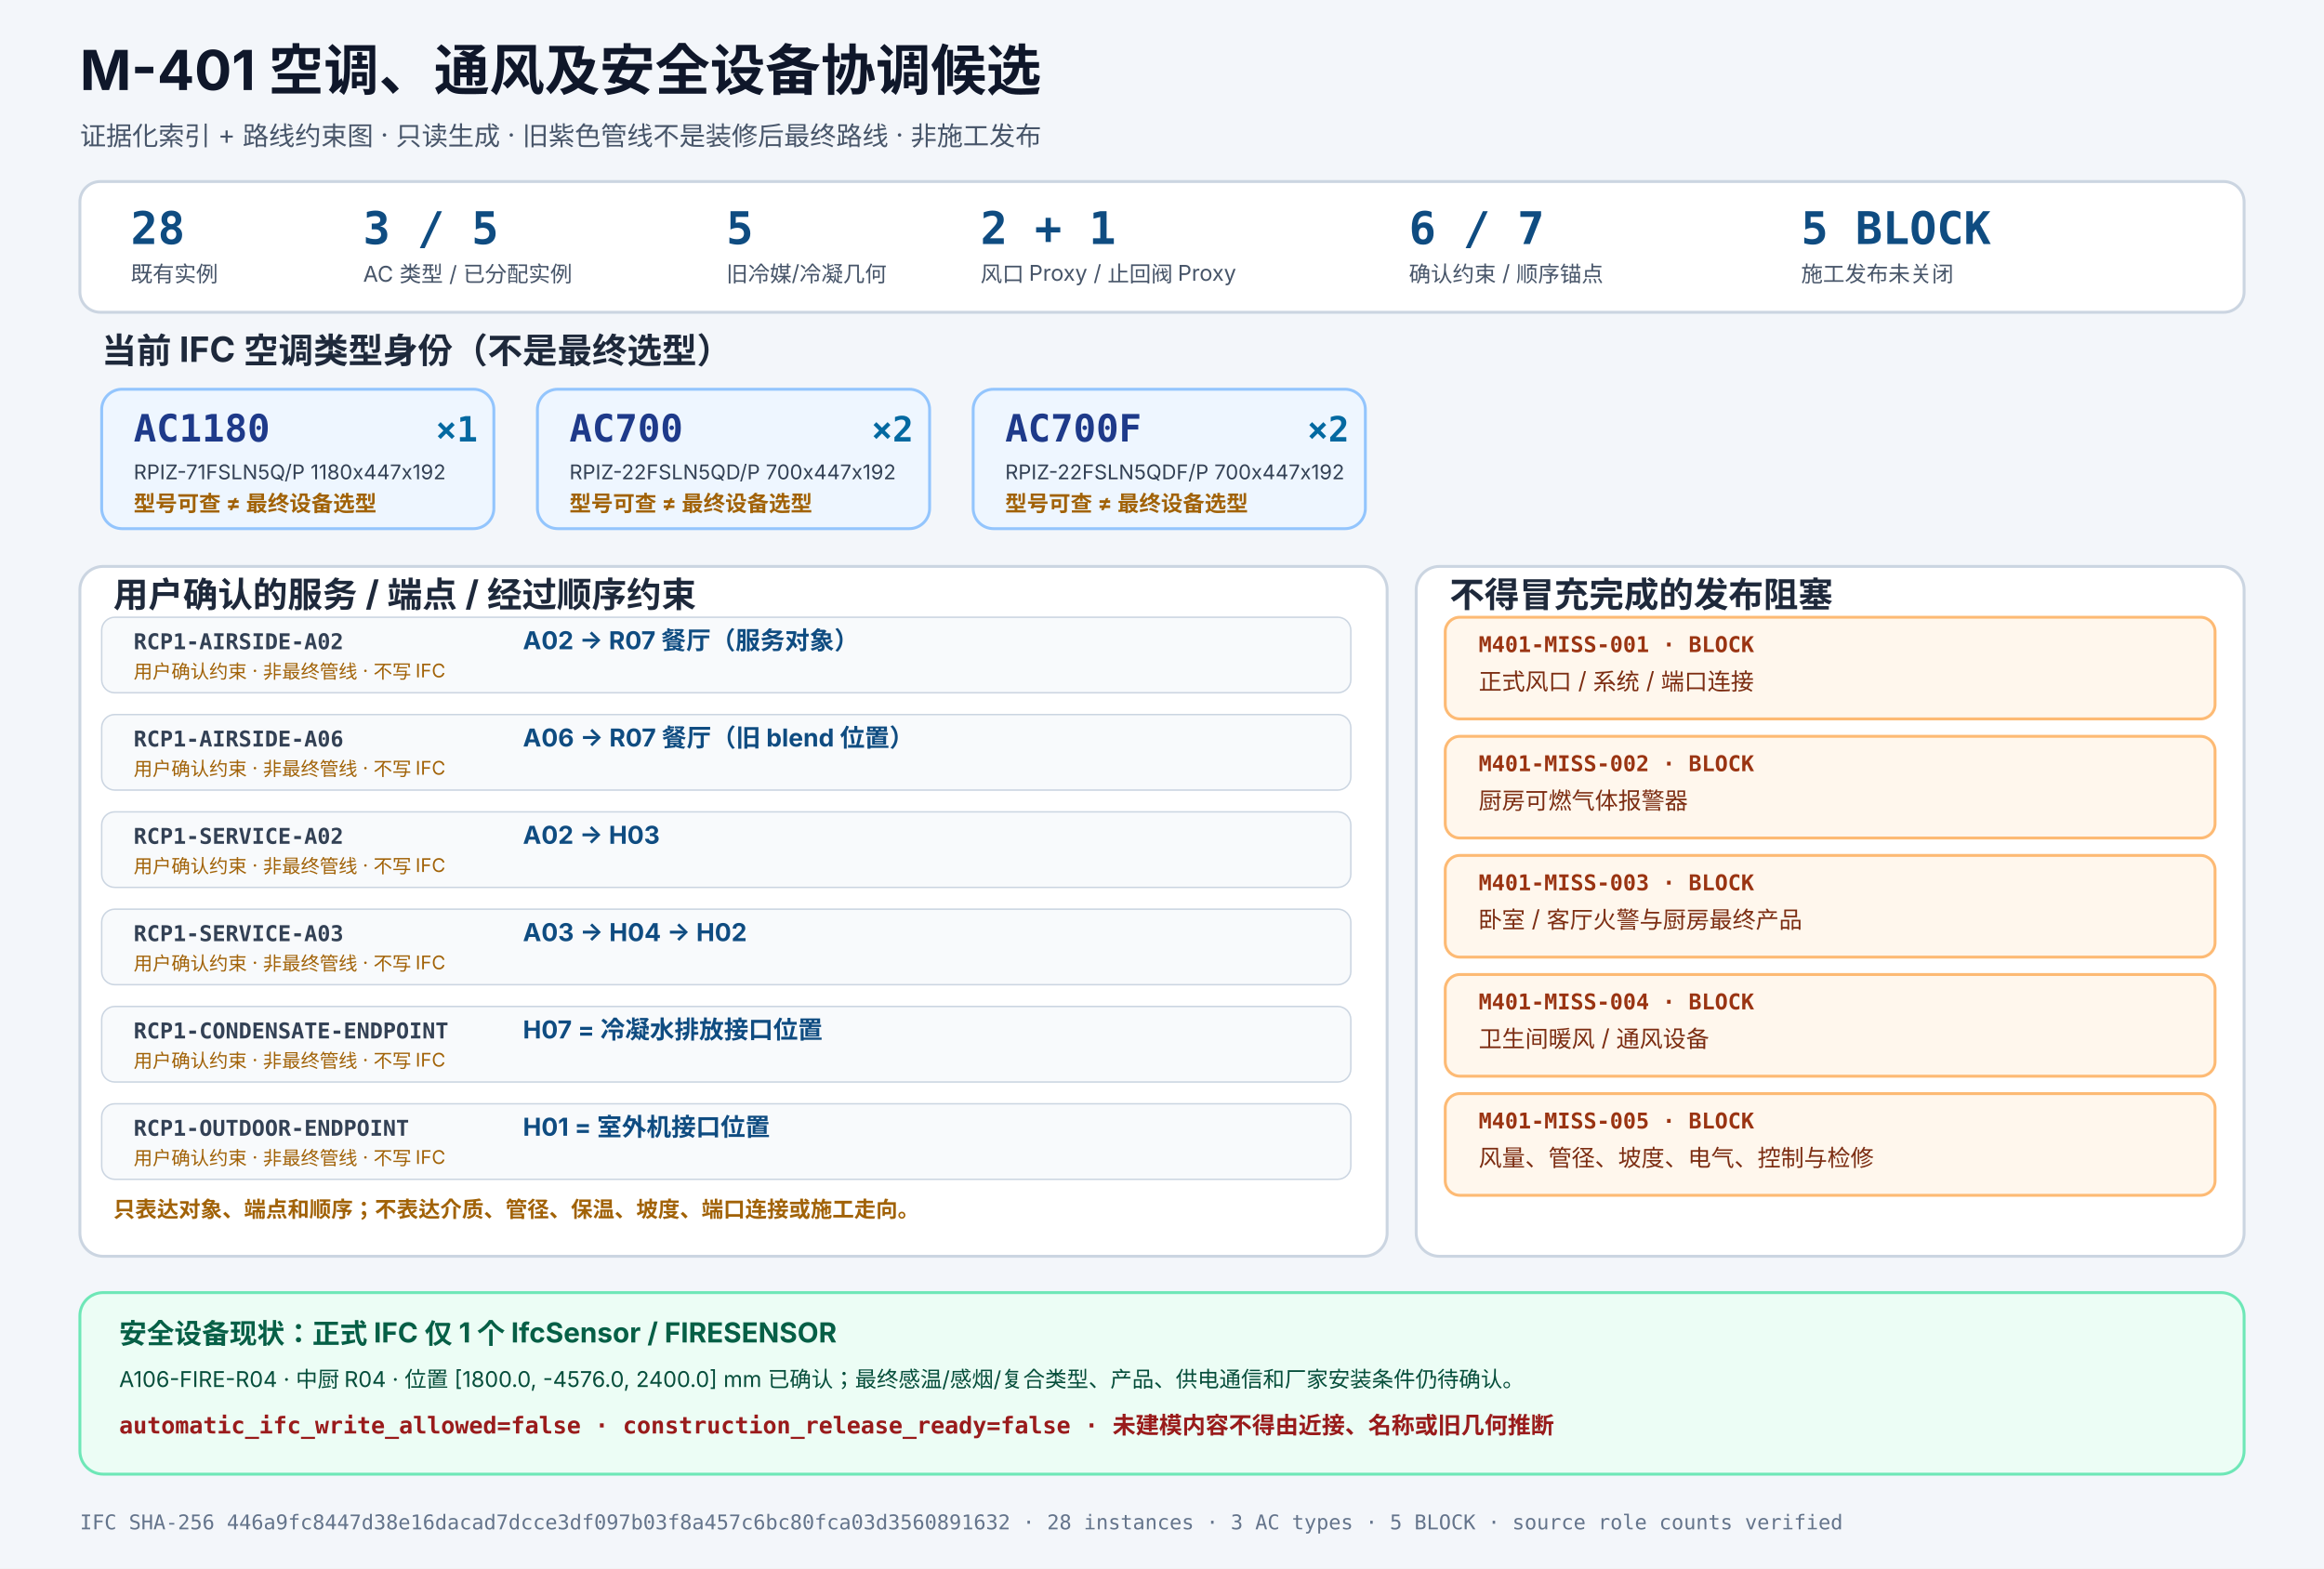
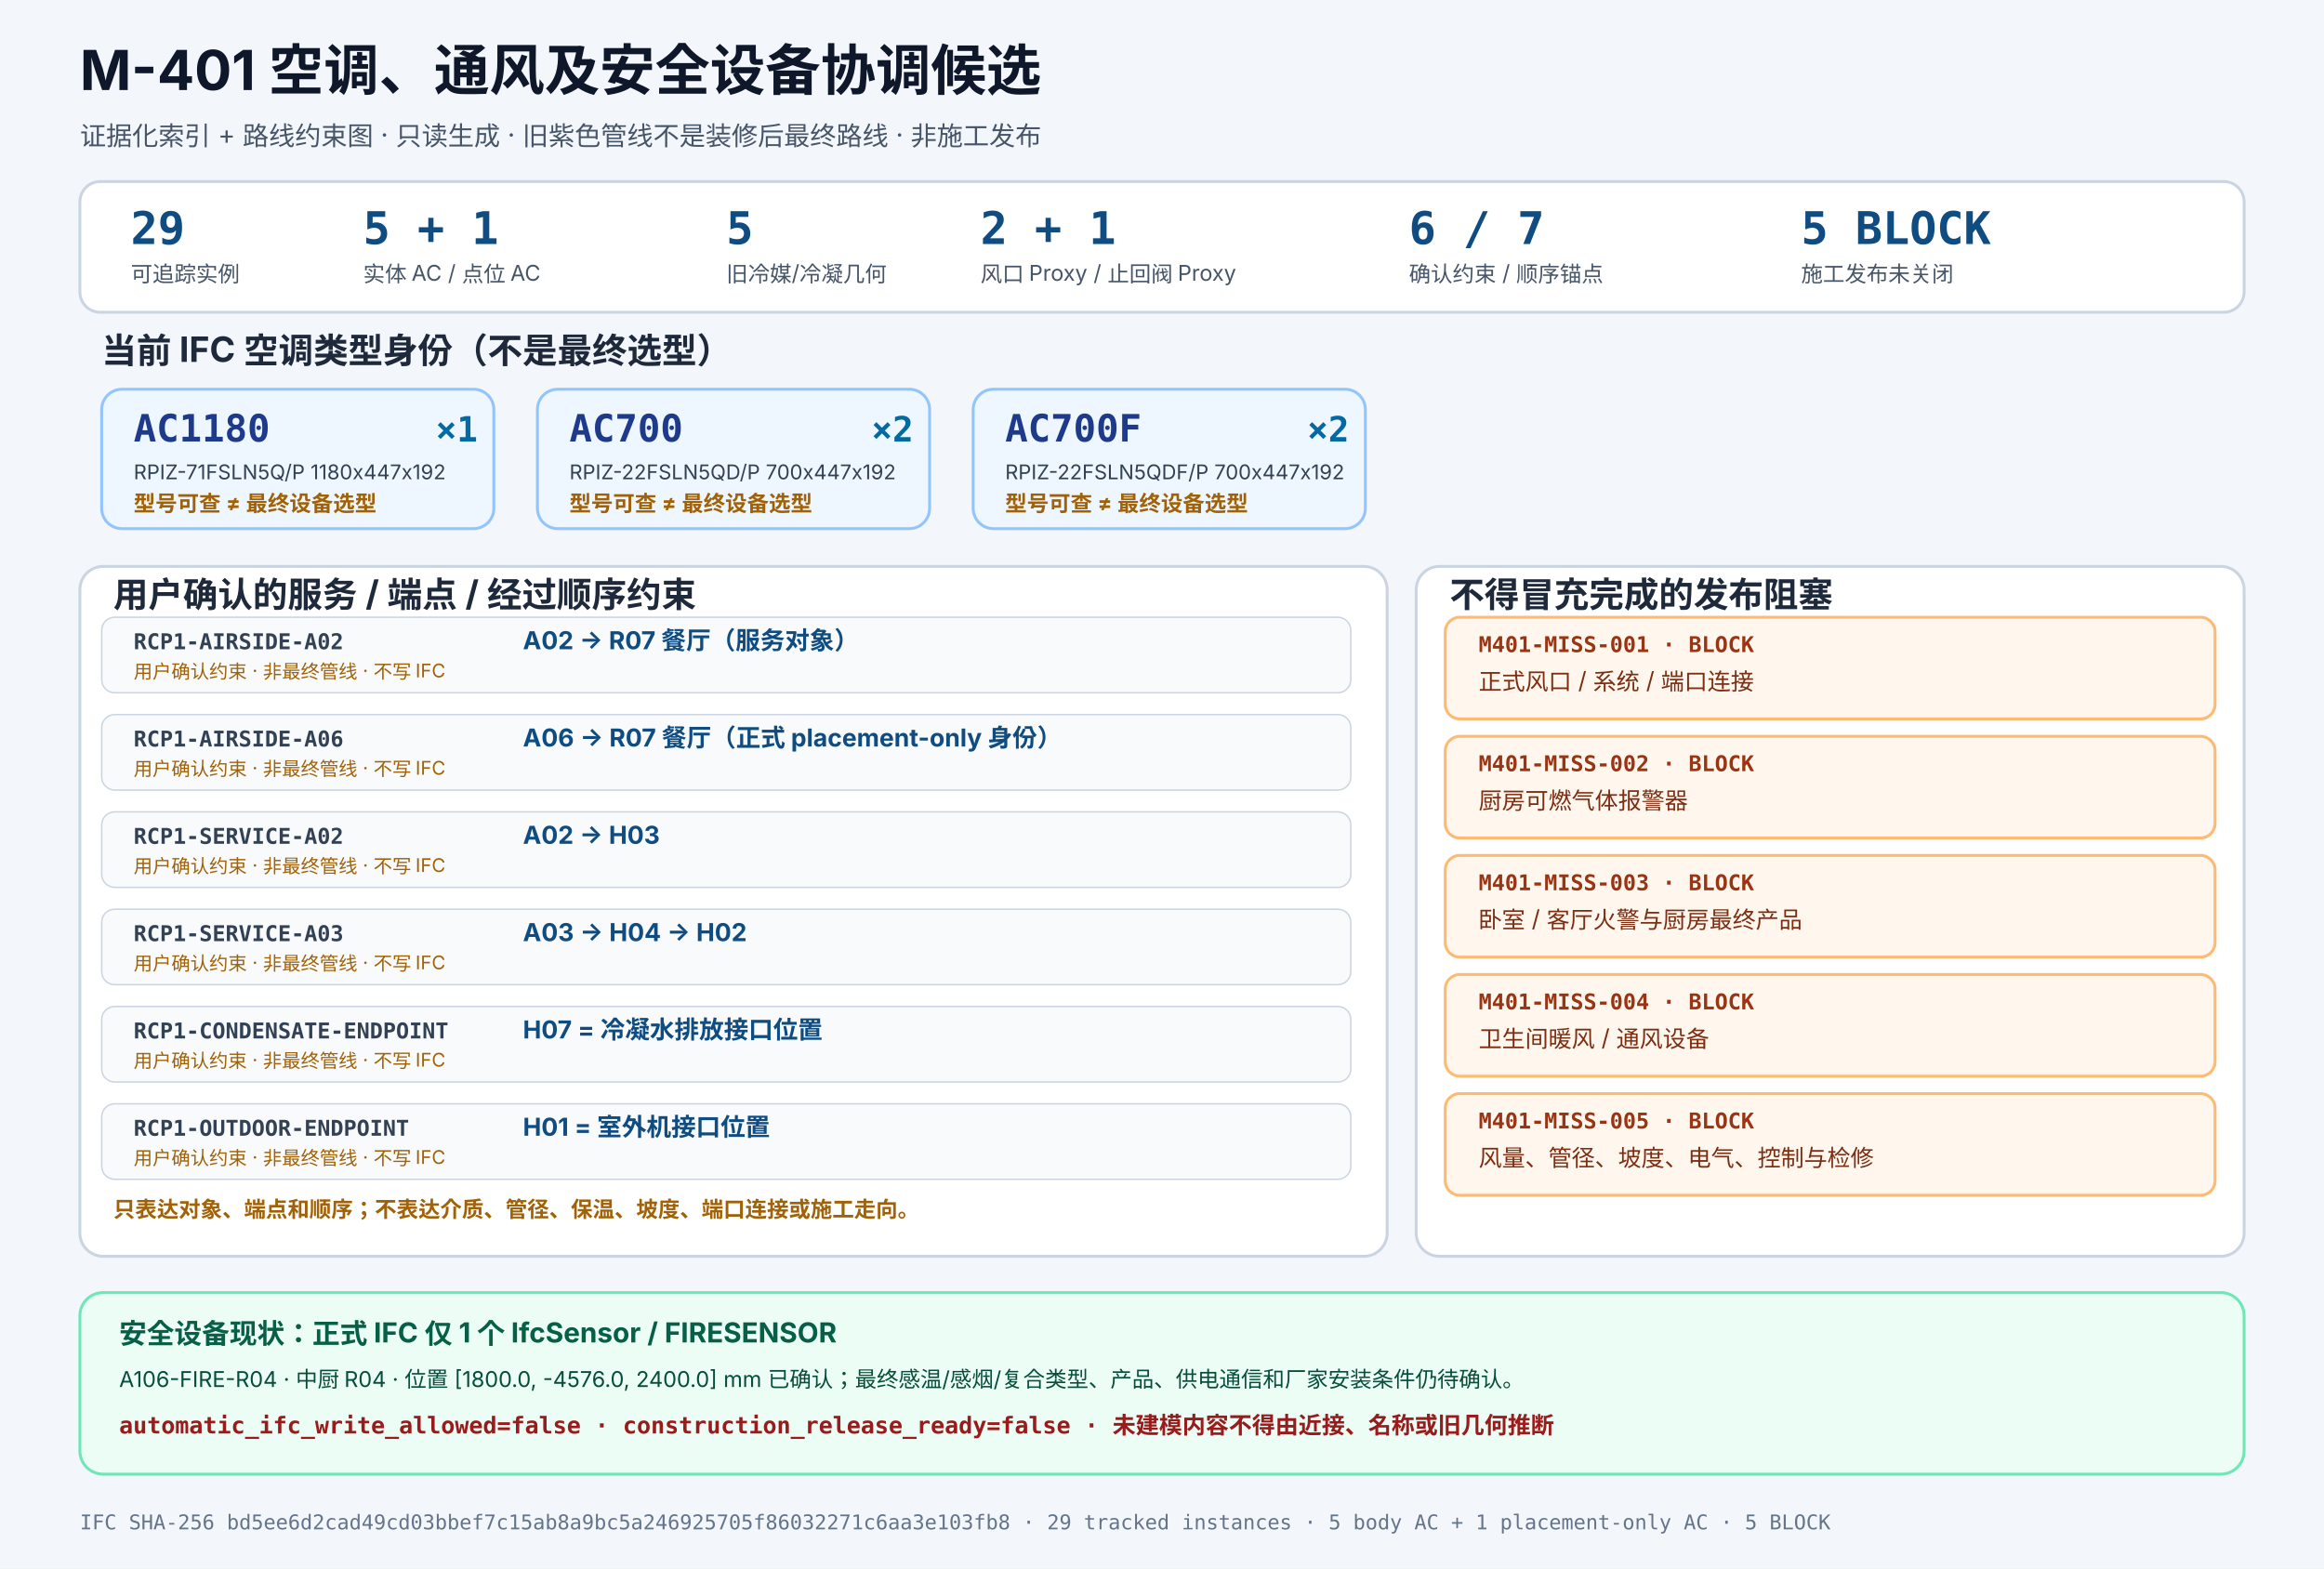
<svg xmlns="http://www.w3.org/2000/svg" width="1600" height="1080" viewBox="0 0 1600 1080">
  <style>
.bg{fill:#f3f6fa}.panel{fill:#fff;stroke:#cbd5e1;stroke-width:2}.card{fill:#eef6ff;stroke:#93c5fd;stroke-width:2}
.title{font:700 38px -apple-system,"PingFang SC",sans-serif;fill:#0f172a}.subtitle{font:18px -apple-system,"PingFang SC",sans-serif;fill:#475569}
.kpi{font:700 31px ui-monospace,SFMono-Regular,monospace;fill:#0f4c81}.kpi-label{font:15px -apple-system,"PingFang SC",sans-serif;fill:#475569}
.section{font:700 24px -apple-system,"PingFang SC",sans-serif;fill:#1e293b}.type{font:700 26px ui-monospace,monospace;fill:#1e3a8a}
.count{font:700 24px ui-monospace,monospace;fill:#0369a1}.small{font:14px -apple-system,"PingFang SC",sans-serif;fill:#334155}.warn{font:700 15px -apple-system,"PingFang SC",sans-serif;fill:#a16207}
.route{fill:#f8fafc;stroke:#cbd5e1}.route-id{font:700 15px ui-monospace,monospace;fill:#334155}.route-label{font:700 17px -apple-system,"PingFang SC",sans-serif;fill:#0f4c81}
.route-note{font:13px -apple-system,"PingFang SC",sans-serif;fill:#a16207}.block{fill:#fff7ed;stroke:#fdba74;stroke-width:2}
.block-id{font:700 15px ui-monospace,monospace;fill:#9a3412}.block-name{font:16px -apple-system,"PingFang SC",sans-serif;fill:#7c2d12}
.safety{fill:#ecfdf5;stroke:#6ee7b7;stroke-width:2}.safety-title{font:700 19px -apple-system,"PingFang SC",sans-serif;fill:#065f46}
.safety-text{font:15px -apple-system,"PingFang SC",sans-serif;fill:#064e3b}.gate{font:700 16px ui-monospace,monospace;fill:#991b1b}
.footer{font:14px ui-monospace,monospace;fill:#64748b}
</style>
  <rect class="bg" width="1600" height="1080" />
  <text class="title" x="55" y="62">M-401 空调、通风及安全设备协调候选</text>
  <text class="subtitle" x="55" y="100">证据化索引 + 路线约束图 · 只读生成 · 旧紫色管线不是装修后最终路线 · 非施工发布</text>
  <rect class="panel" x="55" y="125" width="1490" height="90" rx="14" />
-   <text class="kpi" x="90" y="168">28</text>
-   <text class="kpi-label" x="90" y="194">既有实例</text>
-   <text class="kpi" x="250" y="168">3 / 5</text>
-   <text class="kpi-label" x="250" y="194">AC 类型 / 已分配实例</text>
+   <text class="kpi" x="90" y="168">29</text>
+   <text class="kpi-label" x="90" y="194">可追踪实例</text>
+   <text class="kpi" x="250" y="168">5 + 1</text>
+   <text class="kpi-label" x="250" y="194">实体 AC / 点位 AC</text>
  <text class="kpi" x="500" y="168">5</text>
  <text class="kpi-label" x="500" y="194">旧冷媒/冷凝几何</text>
  <text class="kpi" x="675" y="168">2 + 1</text>
  <text class="kpi-label" x="675" y="194">风口 Proxy / 止回阀 Proxy</text>
  <text class="kpi" x="970" y="168">6 / 7</text>
  <text class="kpi-label" x="970" y="194">确认约束 / 顺序锚点</text>
  <text class="kpi" x="1240" y="168">5 BLOCK</text>
  <text class="kpi-label" x="1240" y="194">施工发布未关闭</text>
  <text class="section" x="70" y="250">当前 IFC 空调类型身份（不是最终选型）</text>
  <rect class="card" x="70" y="268" width="270" height="96" rx="14" />
  <text class="type" x="92" y="304">AC1180</text>
  <text class="count" x="300" y="304">×1</text>
  <text class="small" x="92" y="330">RPIZ-71FSLN5Q/P 1180x447x192</text>
  <text class="warn" x="92" y="352">型号可查 ≠ 最终设备选型</text>
  <rect class="card" x="370" y="268" width="270" height="96" rx="14" />
  <text class="type" x="392" y="304">AC700</text>
  <text class="count" x="600" y="304">×2</text>
  <text class="small" x="392" y="330">RPIZ-22FSLN5QD/P 700x447x192</text>
  <text class="warn" x="392" y="352">型号可查 ≠ 最终设备选型</text>
  <rect class="card" x="670" y="268" width="270" height="96" rx="14" />
  <text class="type" x="692" y="304">AC700F</text>
  <text class="count" x="900" y="304">×2</text>
  <text class="small" x="692" y="330">RPIZ-22FSLN5QDF/P 700x447x192</text>
  <text class="warn" x="692" y="352">型号可查 ≠ 最终设备选型</text>
  <rect class="panel" x="55" y="390" width="900" height="475" rx="16" />
  <text class="section" x="78" y="418">用户确认的服务 / 端点 / 经过顺序约束</text>
  <rect class="route" x="70" y="425" width="860" height="52" rx="9" />
  <text class="route-id" x="92" y="447">RCP1-AIRSIDE-A02</text>
  <text class="route-label" x="360" y="447">A02 → R07 餐厅（服务对象）</text>
  <text class="route-note" x="92" y="467">用户确认约束 · 非最终管线 · 不写 IFC</text>
  <rect class="route" x="70" y="492" width="860" height="52" rx="9" />
  <text class="route-id" x="92" y="514">RCP1-AIRSIDE-A06</text>
-   <text class="route-label" x="360" y="514">A06 → R07 餐厅（旧 blend 位置）</text>
+   <text class="route-label" x="360" y="514">A06 → R07 餐厅（正式 placement-only 身份）</text>
  <text class="route-note" x="92" y="534">用户确认约束 · 非最终管线 · 不写 IFC</text>
  <rect class="route" x="70" y="559" width="860" height="52" rx="9" />
  <text class="route-id" x="92" y="581">RCP1-SERVICE-A02</text>
  <text class="route-label" x="360" y="581">A02 → H03</text>
  <text class="route-note" x="92" y="601">用户确认约束 · 非最终管线 · 不写 IFC</text>
  <rect class="route" x="70" y="626" width="860" height="52" rx="9" />
  <text class="route-id" x="92" y="648">RCP1-SERVICE-A03</text>
  <text class="route-label" x="360" y="648">A03 → H04 → H02</text>
  <text class="route-note" x="92" y="668">用户确认约束 · 非最终管线 · 不写 IFC</text>
  <rect class="route" x="70" y="693" width="860" height="52" rx="9" />
  <text class="route-id" x="92" y="715">RCP1-CONDENSATE-ENDPOINT</text>
  <text class="route-label" x="360" y="715">H07 = 冷凝水排放接口位置</text>
  <text class="route-note" x="92" y="735">用户确认约束 · 非最终管线 · 不写 IFC</text>
  <rect class="route" x="70" y="760" width="860" height="52" rx="9" />
  <text class="route-id" x="92" y="782">RCP1-OUTDOOR-ENDPOINT</text>
  <text class="route-label" x="360" y="782">H01 = 室外机接口位置</text>
  <text class="route-note" x="92" y="802">用户确认约束 · 非最终管线 · 不写 IFC</text>
  <text class="warn" x="78" y="838">只表达对象、端点和顺序；不表达介质、管径、保温、坡度、端口连接或施工走向。</text>
  <rect class="panel" x="975" y="390" width="570" height="475" rx="16" />
  <text class="section" x="998" y="418">不得冒充完成的发布阻塞</text>
  <rect class="block" x="995" y="425" width="530" height="70" rx="10" />
  <text class="block-id" x="1018" y="449">M401-MISS-001 · BLOCK</text>
  <text class="block-name" x="1018" y="475">正式风口 / 系统 / 端口连接</text>
  <rect class="block" x="995" y="507" width="530" height="70" rx="10" />
  <text class="block-id" x="1018" y="531">M401-MISS-002 · BLOCK</text>
  <text class="block-name" x="1018" y="557">厨房可燃气体报警器</text>
  <rect class="block" x="995" y="589" width="530" height="70" rx="10" />
  <text class="block-id" x="1018" y="613">M401-MISS-003 · BLOCK</text>
  <text class="block-name" x="1018" y="639">卧室 / 客厅火警与厨房最终产品</text>
  <rect class="block" x="995" y="671" width="530" height="70" rx="10" />
  <text class="block-id" x="1018" y="695">M401-MISS-004 · BLOCK</text>
  <text class="block-name" x="1018" y="721">卫生间暖风 / 通风设备</text>
  <rect class="block" x="995" y="753" width="530" height="70" rx="10" />
  <text class="block-id" x="1018" y="777">M401-MISS-005 · BLOCK</text>
  <text class="block-name" x="1018" y="803">风量、管径、坡度、电气、控制与检修</text>
  <rect class="safety" x="55" y="890" width="1490" height="125" rx="16" />
  <text class="safety-title" x="82" y="925">安全设备现状：正式 IFC 仅 1 个 IfcSensor / FIRESENSOR</text>
  <text class="safety-text" x="82" y="955">A106-FIRE-R04 · 中厨 R04 · 位置 [1800.0, -4576.0, 2400.0] mm 已确认；最终感温/感烟/复合类型、产品、供电通信和厂家安装条件仍待确认。</text>
  <text class="gate" x="82" y="987">automatic_ifc_write_allowed=false · construction_release_ready=false · 未建模内容不得由近接、名称或旧几何推断</text>
-   <text class="footer" x="55" y="1053">IFC SHA-256 446a9fc8447d38e16dacad7dcce3df097b03f8a457c6bc80fca03d3560891632 · 28 instances · 3 AC types · 5 BLOCK · source role counts verified</text>
+   <text class="footer" x="55" y="1053">IFC SHA-256 bd5ee6d2cad49cd03bbef7c15ab8a9bc5a246925705f86032271c6aa3e103fb8 · 29 tracked instances · 5 body AC + 1 placement-only AC · 5 BLOCK</text>
</svg>
